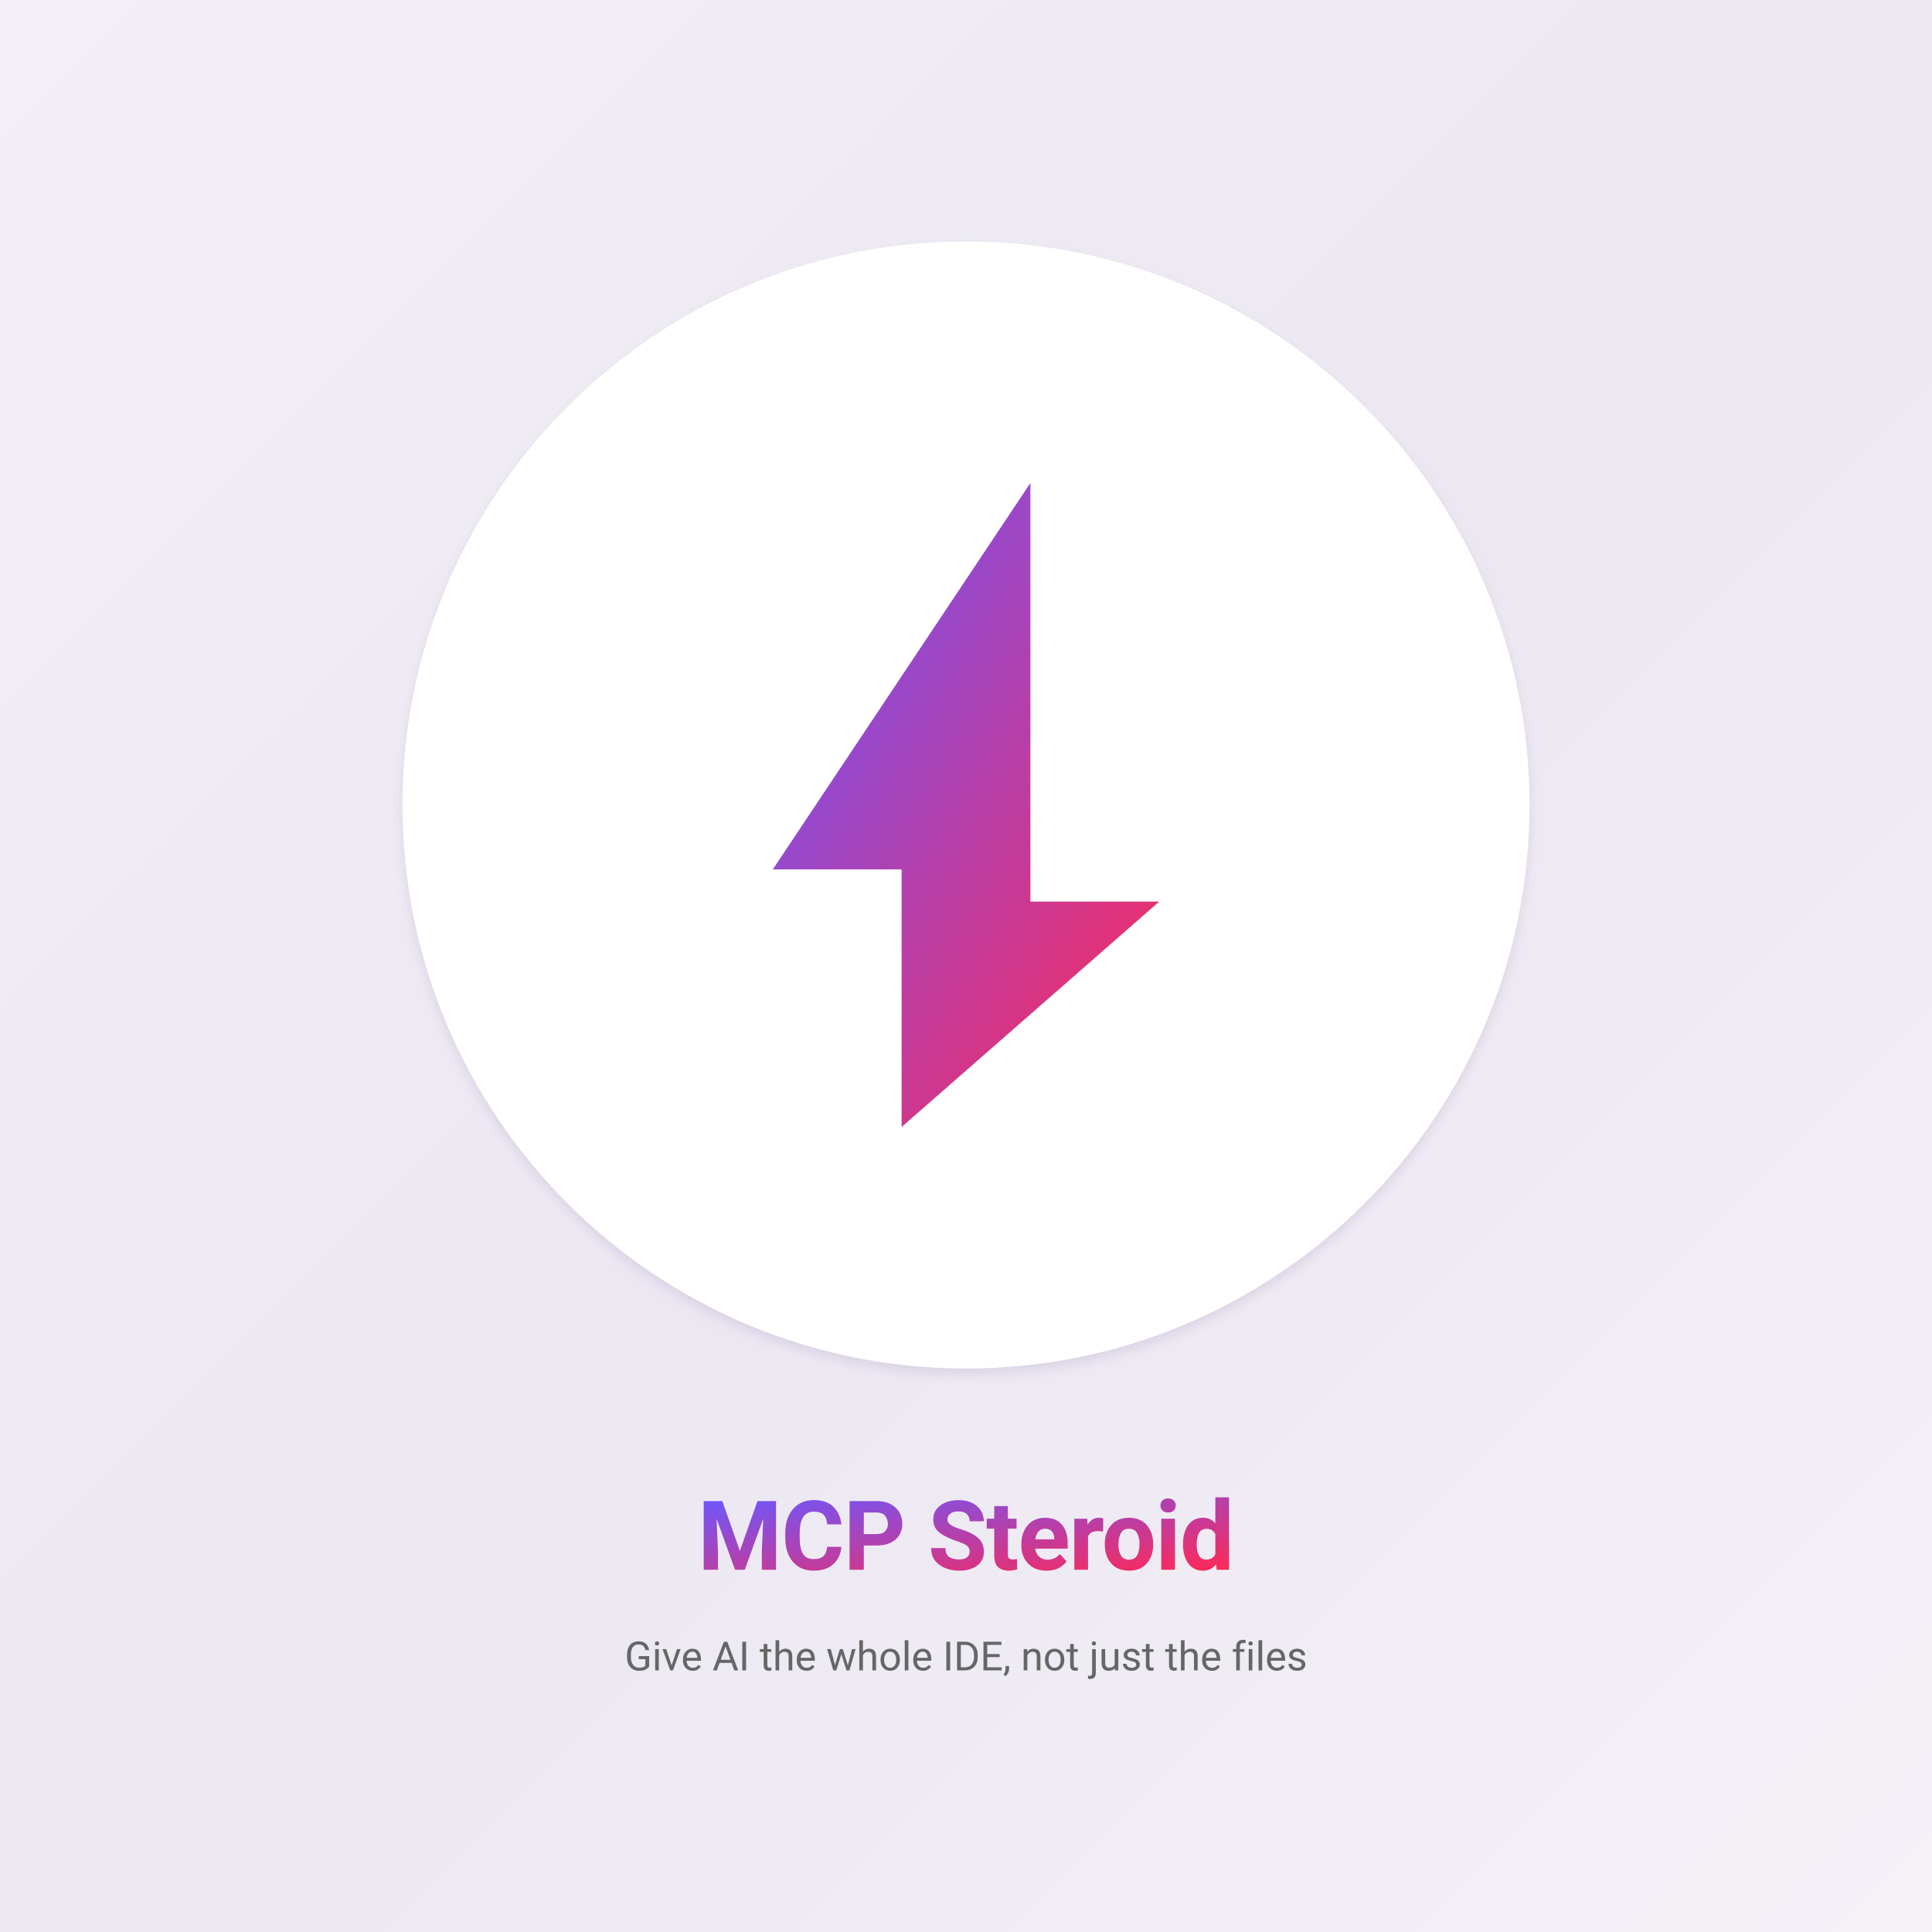
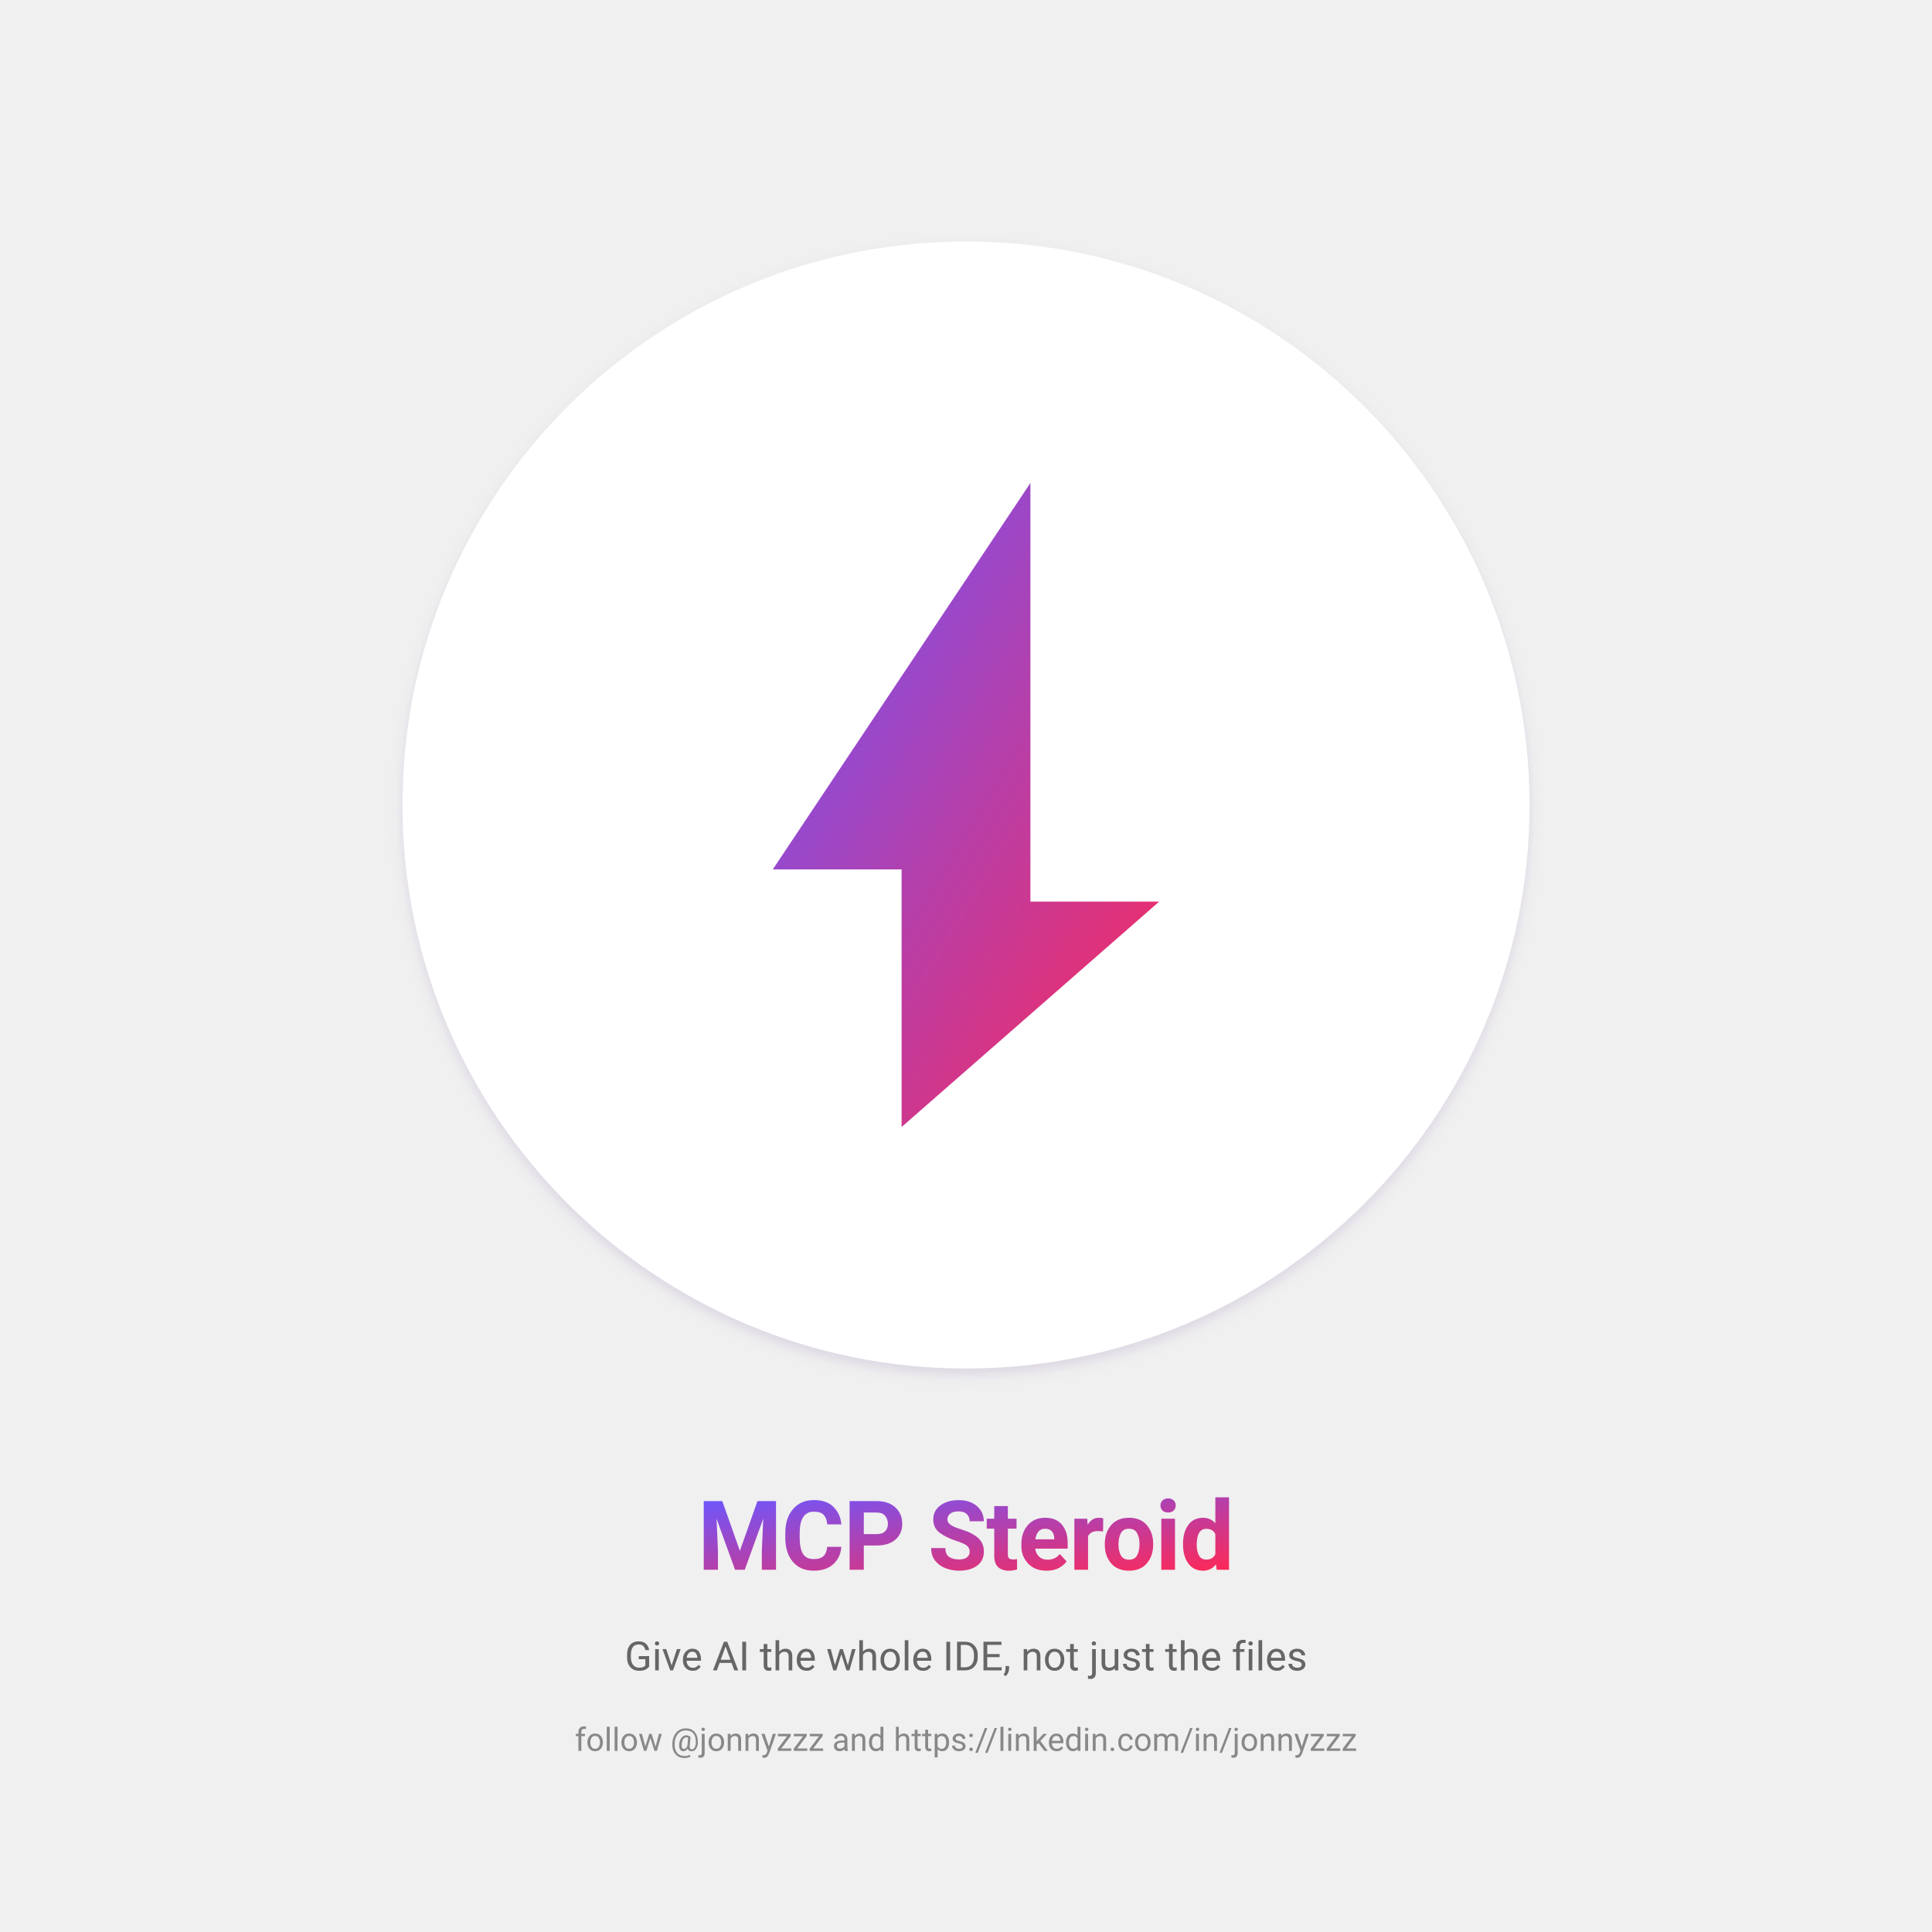
<svg xmlns="http://www.w3.org/2000/svg" width="960" height="960" viewBox="0 0 960 960" fill="none">
  <defs>
-     <linearGradient id="bg" x1="0" y1="0" x2="960" y2="960" gradientUnits="userSpaceOnUse">
-       <stop offset="0" stop-color="#F2EFF6" />
-       <stop offset="0.52" stop-color="#ECE8F2" />
-       <stop offset="1" stop-color="#F5F1F7" />
-     </linearGradient>
    <linearGradient id="brandGradient" x1="0" y1="0" x2="1" y2="1">
      <stop offset="0%" stop-color="#6B57FF" />
      <stop offset="100%" stop-color="#FE2857" />
    </linearGradient>
    <filter id="logoShadow" x="-50%" y="-50%" width="200%" height="200%" color-interpolation-filters="sRGB">
      <feDropShadow dx="0" dy="18" stdDeviation="24" flood-color="#9B88B7" flood-opacity="0.24" />
      <feDropShadow dx="0" dy="3" stdDeviation="3" flood-color="#B7A6CC" flood-opacity="0.35" />
    </filter>
  </defs>
-   <rect width="960" height="960" fill="url(#bg)" />
  <circle cx="480" cy="400" r="280" fill="white" filter="url(#logoShadow)" />
  <g transform="translate(160, 80) scale(16)">
    <path d="M22 23H26L18 30V22H14L22 10V23Z" fill="url(#brandGradient)" />
  </g>
  <text x="480" y="780" text-anchor="middle" font-family="-apple-system, BlinkMacSystemFont, 'Segoe UI', Roboto, Helvetica, Arial, sans-serif" font-weight="700" font-size="48" fill="url(#brandGradient)" letter-spacing="-0.5">MCP Steroid</text>
  <text x="480" y="830" text-anchor="middle" font-family="-apple-system, BlinkMacSystemFont, 'Segoe UI', Roboto, Helvetica, Arial, sans-serif" font-weight="400" font-size="20" fill="#666666">Give AI the whole IDE, not just the files</text>
+   <text x="480" y="870" text-anchor="middle" font-family="-apple-system, BlinkMacSystemFont, 'Segoe UI', Roboto, Helvetica, Arial, sans-serif" font-weight="400" font-size="16" fill="#888888">follow @jonnyzzz and https://linkedin.com/in/jonnyzzz</text>
</svg>
